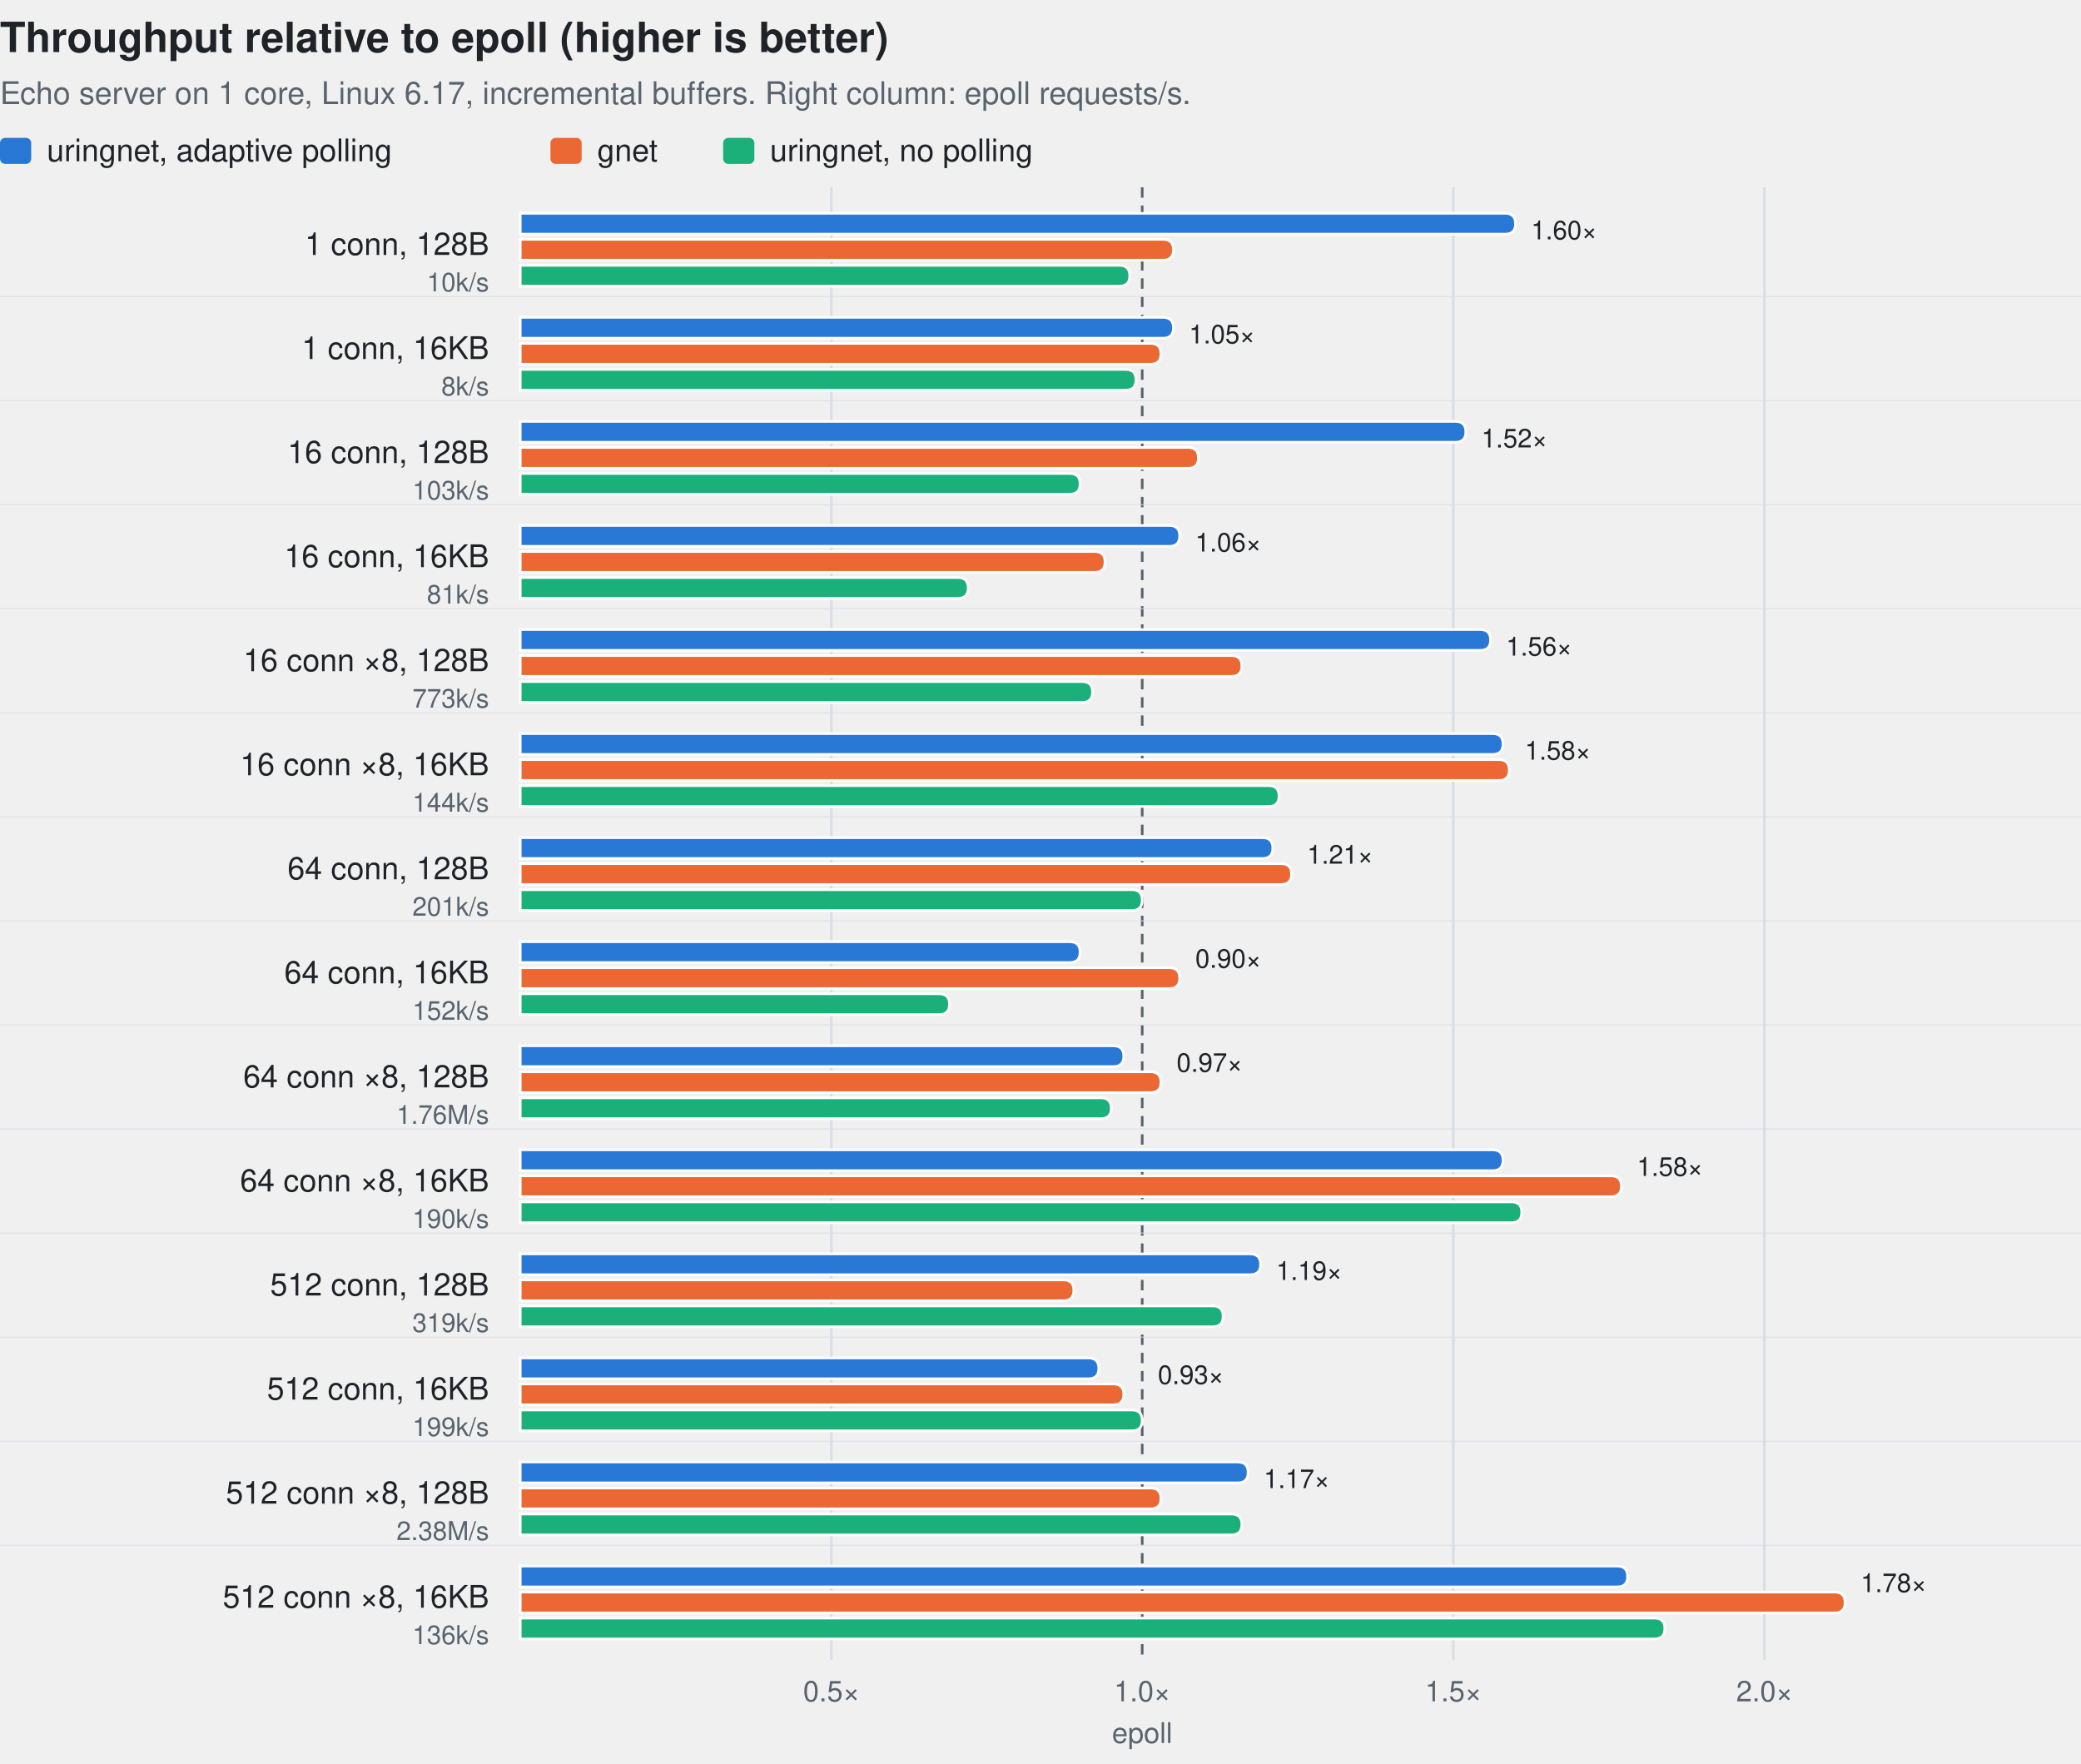
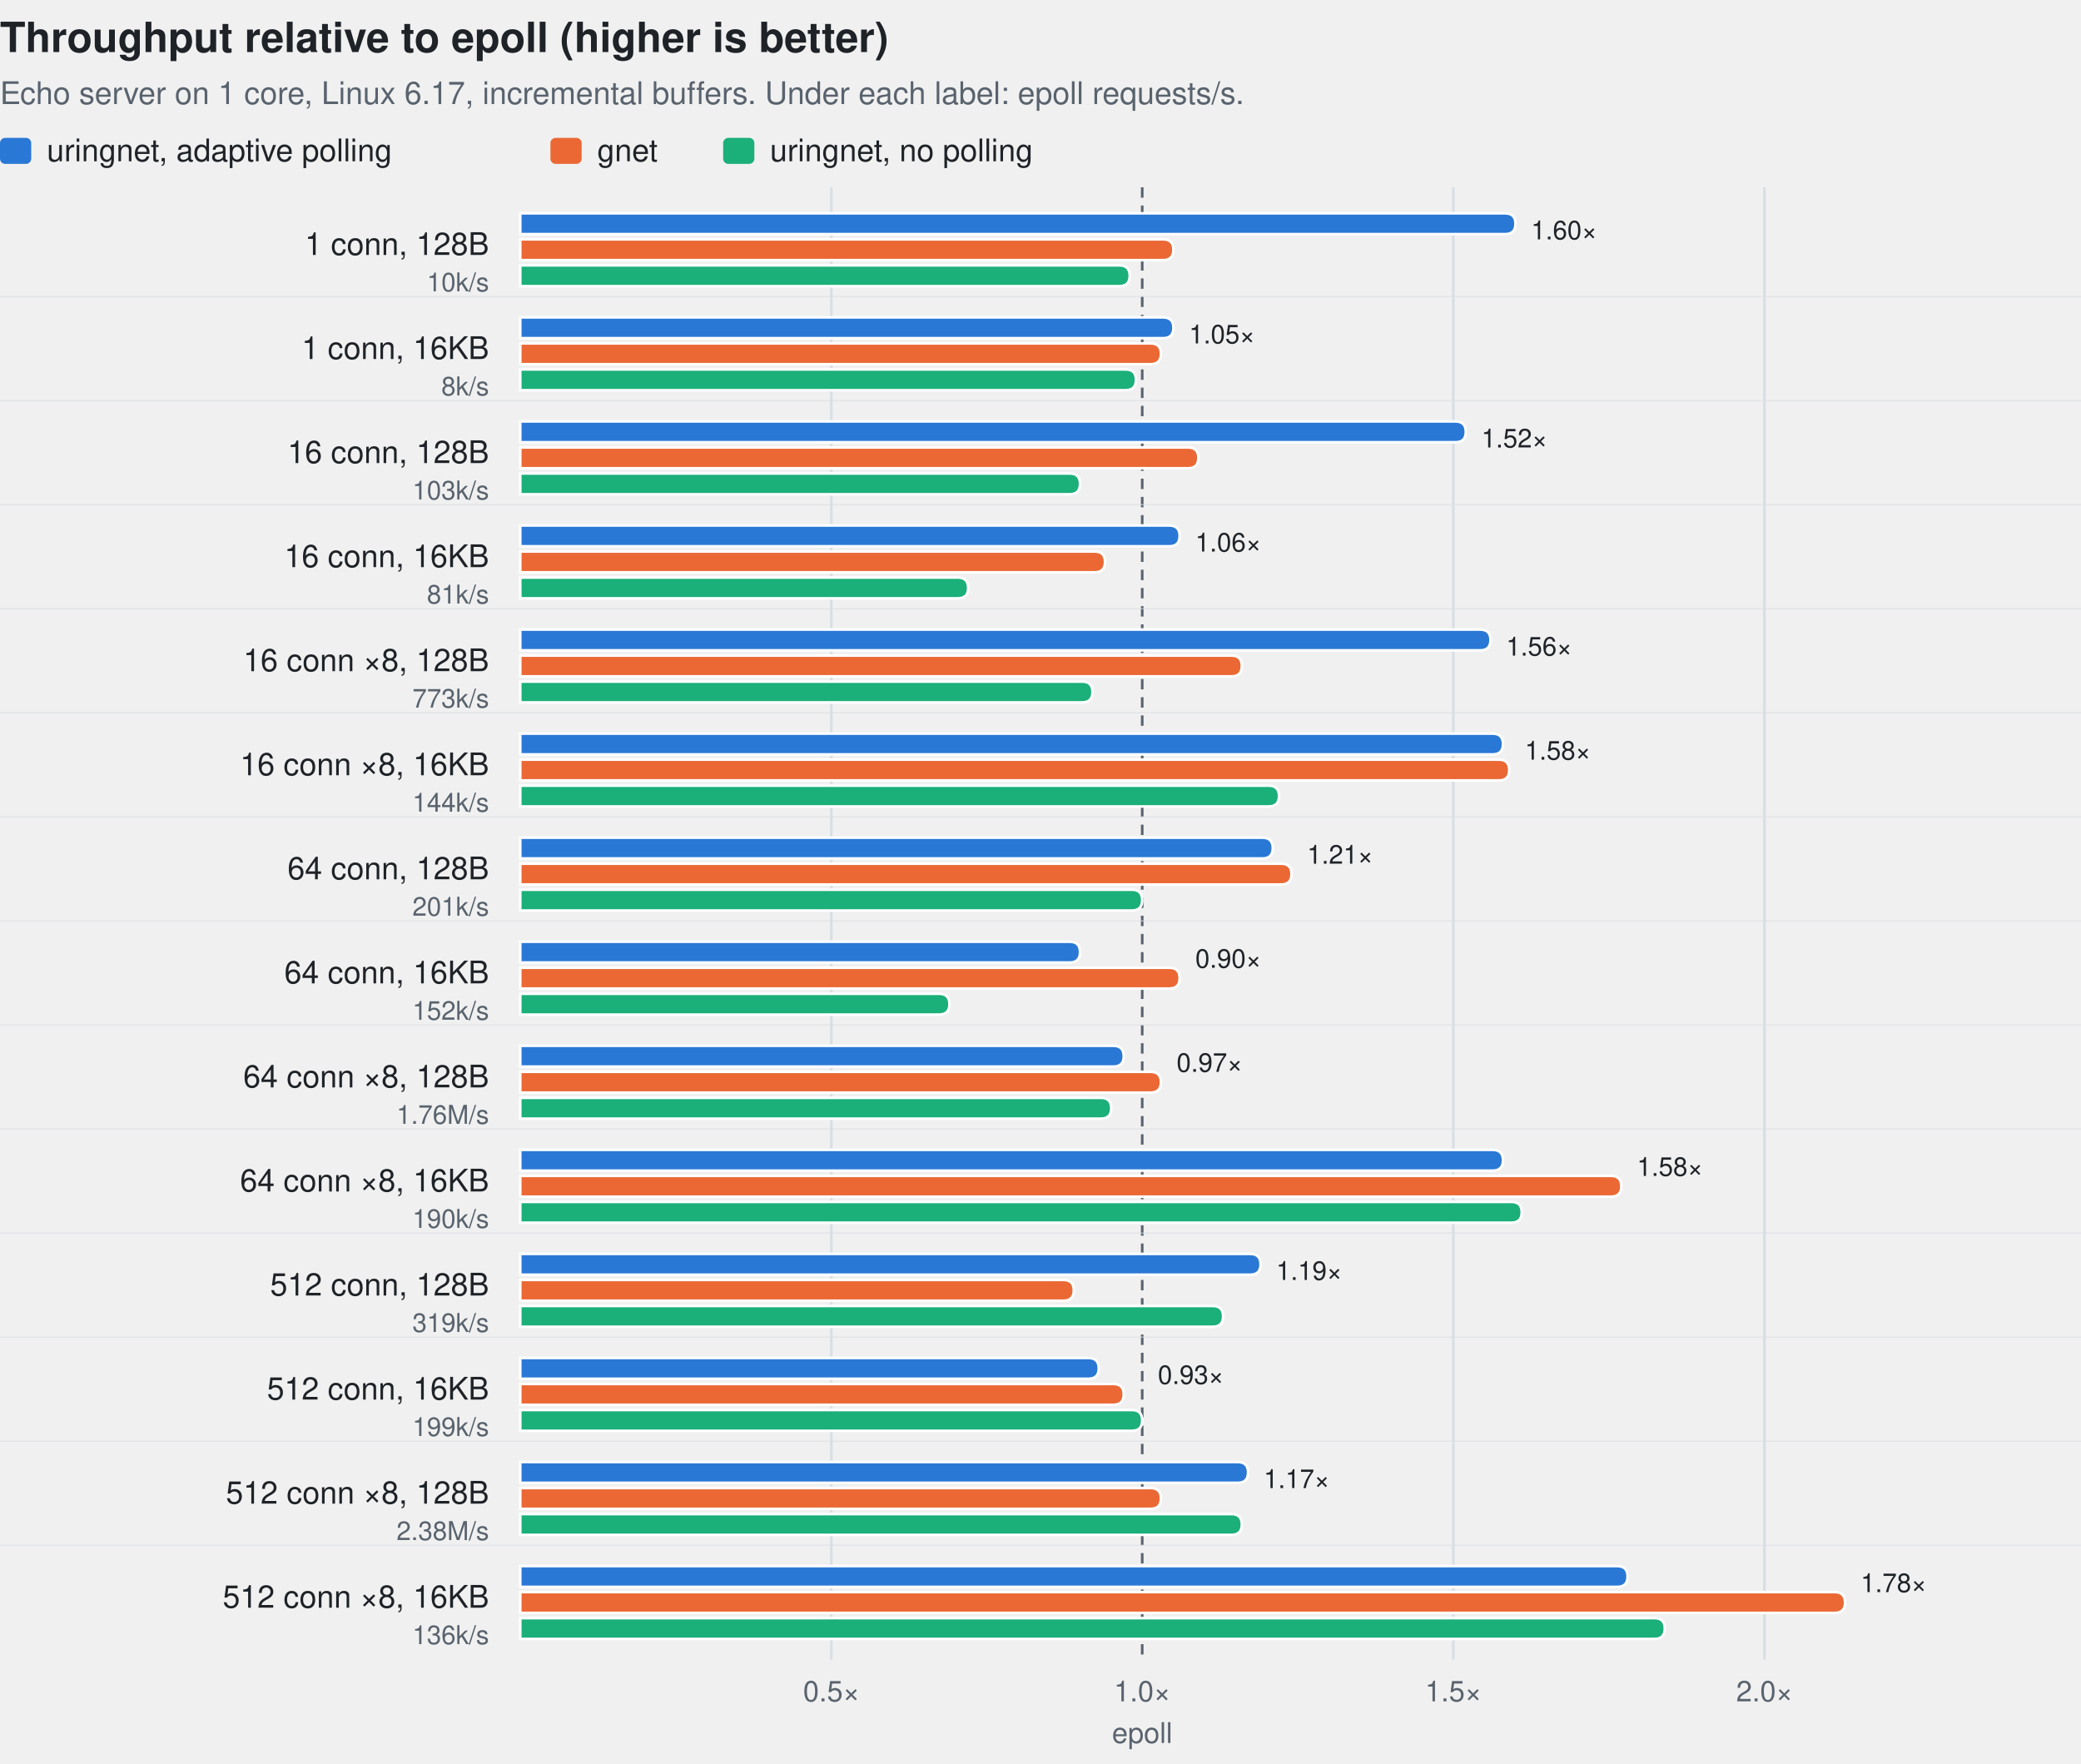
<svg xmlns="http://www.w3.org/2000/svg" width="800" height="678" viewBox="0 0 800 678" font-family="-apple-system, BlinkMacSystemFont, 'Segoe UI', Helvetica, Arial, sans-serif" role="img">
  <text x="0.0" y="20.0" fill="#1f2328" font-size="16" text-anchor="start" font-weight="600">Throughput relative to epoll (higher is better)</text>
-   <text x="0.0" y="40.0" fill="#59636e" font-size="12" text-anchor="start" font-weight="normal">Echo server on 1 core, Linux 6.17, incremental buffers. Right column: epoll requests/s.</text>
+   <text x="0.0" y="40.0" fill="#59636e" font-size="12" text-anchor="start" font-weight="normal">Echo server on 1 core, Linux 6.17, incremental buffers. Under each label: epoll requests/s.</text>
  <rect x="0" y="53" width="12" height="10" rx="2" fill="#2a78d6" />
  <text x="18.0" y="62.0" fill="#1f2328" font-size="12" text-anchor="start" font-weight="normal">uringnet, adaptive polling</text>
  <rect x="211.6" y="53" width="12" height="10" rx="2" fill="#eb6834" />
  <text x="229.6" y="62.0" fill="#1f2328" font-size="12" text-anchor="start" font-weight="normal">gnet</text>
  <rect x="278.0" y="53" width="12" height="10" rx="2" fill="#1baf7a" />
  <text x="296.0" y="62.0" fill="#1f2328" font-size="12" text-anchor="start" font-weight="normal">uringnet, no polling</text>
  <line x1="319.6" y1="72" x2="319.6" y2="638" stroke="#d8dee4" stroke-width="1" />
  <text x="319.6" y="654.0" fill="#59636e" font-size="11" text-anchor="middle" font-weight="normal">0.5×</text>
  <line x1="439.1" y1="72" x2="439.1" y2="638" stroke="#59636e" stroke-width="1" stroke-dasharray="4 3" />
  <text x="439.1" y="654.0" fill="#59636e" font-size="11" text-anchor="middle" font-weight="normal">1.0×</text>
  <line x1="558.7" y1="72" x2="558.7" y2="638" stroke="#d8dee4" stroke-width="1" />
  <text x="558.7" y="654.0" fill="#59636e" font-size="11" text-anchor="middle" font-weight="normal">1.5×</text>
  <line x1="678.3" y1="72" x2="678.3" y2="638" stroke="#d8dee4" stroke-width="1" />
  <text x="678.3" y="654.0" fill="#59636e" font-size="11" text-anchor="middle" font-weight="normal">2.0×</text>
  <text x="439.1" y="670.0" fill="#59636e" font-size="11" text-anchor="middle" font-weight="normal">epoll</text>
  <text x="188.0" y="98.0" fill="#1f2328" font-size="12" text-anchor="end" font-weight="normal">1 conn, 128B</text>
  <text x="188.0" y="112.0" fill="#59636e" font-size="10" text-anchor="end" font-weight="normal">10k/s</text>
  <path d="M200.0,82.0 H578.6 Q582.6,82.0 582.6,86.0 V86.0 Q582.6,90.0 578.6,90.0 H200.0 Z" fill="#2a78d6" stroke="#ffffff" stroke-width="1" />
  <path d="M200.0,92.0 H447.1 Q451.1,92.0 451.1,96.0 V96.0 Q451.1,100.0 447.1,100.0 H200.0 Z" fill="#eb6834" stroke="#ffffff" stroke-width="1" />
  <path d="M200.0,102.0 H430.3 Q434.3,102.0 434.3,106.0 V106.0 Q434.3,110.0 430.3,110.0 H200.0 Z" fill="#1baf7a" stroke="#ffffff" stroke-width="1" />
  <text x="588.6" y="92.0" fill="#1f2328" font-size="10" text-anchor="start" font-weight="normal">1.60×</text>
  <line x1="0" y1="114" x2="800" y2="114" stroke="#d8dee4" stroke-width="0.5" opacity="0.6" />
  <text x="188.0" y="138.0" fill="#1f2328" font-size="12" text-anchor="end" font-weight="normal">1 conn, 16KB</text>
  <text x="188.0" y="152.0" fill="#59636e" font-size="10" text-anchor="end" font-weight="normal">8k/s</text>
  <path d="M200.0,122.0 H447.1 Q451.1,122.0 451.1,126.0 V126.0 Q451.1,130.0 447.1,130.0 H200.0 Z" fill="#2a78d6" stroke="#ffffff" stroke-width="1" />
  <path d="M200.0,132.0 H442.3 Q446.3,132.0 446.3,136.0 V136.0 Q446.3,140.0 442.3,140.0 H200.0 Z" fill="#eb6834" stroke="#ffffff" stroke-width="1" />
  <path d="M200.0,142.0 H432.7 Q436.7,142.0 436.7,146.0 V146.0 Q436.7,150.0 432.7,150.0 H200.0 Z" fill="#1baf7a" stroke="#ffffff" stroke-width="1" />
  <text x="457.1" y="132.0" fill="#1f2328" font-size="10" text-anchor="start" font-weight="normal">1.05×</text>
  <line x1="0" y1="154" x2="800" y2="154" stroke="#d8dee4" stroke-width="0.5" opacity="0.6" />
  <text x="188.0" y="178.0" fill="#1f2328" font-size="12" text-anchor="end" font-weight="normal">16 conn, 128B</text>
  <text x="188.0" y="192.0" fill="#59636e" font-size="10" text-anchor="end" font-weight="normal">103k/s</text>
  <path d="M200.0,162.0 H559.5 Q563.5,162.0 563.5,166.0 V166.0 Q563.5,170.0 559.5,170.0 H200.0 Z" fill="#2a78d6" stroke="#ffffff" stroke-width="1" />
  <path d="M200.0,172.0 H456.7 Q460.7,172.0 460.7,176.0 V176.0 Q460.7,180.0 456.7,180.0 H200.0 Z" fill="#eb6834" stroke="#ffffff" stroke-width="1" />
  <path d="M200.0,182.0 H411.2 Q415.2,182.0 415.2,186.0 V186.0 Q415.2,190.0 411.2,190.0 H200.0 Z" fill="#1baf7a" stroke="#ffffff" stroke-width="1" />
  <text x="569.5" y="172.0" fill="#1f2328" font-size="10" text-anchor="start" font-weight="normal">1.52×</text>
  <line x1="0" y1="194" x2="800" y2="194" stroke="#d8dee4" stroke-width="0.5" opacity="0.6" />
  <text x="188.0" y="218.0" fill="#1f2328" font-size="12" text-anchor="end" font-weight="normal">16 conn, 16KB</text>
  <text x="188.0" y="232.0" fill="#59636e" font-size="10" text-anchor="end" font-weight="normal">81k/s</text>
  <path d="M200.0,202.0 H449.5 Q453.5,202.0 453.5,206.0 V206.0 Q453.5,210.0 449.5,210.0 H200.0 Z" fill="#2a78d6" stroke="#ffffff" stroke-width="1" />
  <path d="M200.0,212.0 H420.8 Q424.8,212.0 424.8,216.0 V216.0 Q424.8,220.0 420.8,220.0 H200.0 Z" fill="#eb6834" stroke="#ffffff" stroke-width="1" />
  <path d="M200.0,222.0 H368.2 Q372.2,222.0 372.2,226.0 V226.0 Q372.2,230.0 368.2,230.0 H200.0 Z" fill="#1baf7a" stroke="#ffffff" stroke-width="1" />
  <text x="459.5" y="212.0" fill="#1f2328" font-size="10" text-anchor="start" font-weight="normal">1.06×</text>
  <line x1="0" y1="234" x2="800" y2="234" stroke="#d8dee4" stroke-width="0.5" opacity="0.6" />
  <text x="188.0" y="258.0" fill="#1f2328" font-size="12" text-anchor="end" font-weight="normal">16 conn ×8, 128B</text>
  <text x="188.0" y="272.0" fill="#59636e" font-size="10" text-anchor="end" font-weight="normal">773k/s</text>
  <path d="M200.0,242.0 H569.0 Q573.0,242.0 573.0,246.0 V246.0 Q573.0,250.0 569.0,250.0 H200.0 Z" fill="#2a78d6" stroke="#ffffff" stroke-width="1" />
  <path d="M200.0,252.0 H473.4 Q477.4,252.0 477.4,256.0 V256.0 Q477.4,260.0 473.4,260.0 H200.0 Z" fill="#eb6834" stroke="#ffffff" stroke-width="1" />
  <path d="M200.0,262.0 H416.0 Q420.0,262.0 420.0,266.0 V266.0 Q420.0,270.0 416.0,270.0 H200.0 Z" fill="#1baf7a" stroke="#ffffff" stroke-width="1" />
  <text x="579.0" y="252.0" fill="#1f2328" font-size="10" text-anchor="start" font-weight="normal">1.56×</text>
  <line x1="0" y1="274" x2="800" y2="274" stroke="#d8dee4" stroke-width="0.5" opacity="0.6" />
  <text x="188.0" y="298.0" fill="#1f2328" font-size="12" text-anchor="end" font-weight="normal">16 conn ×8, 16KB</text>
  <text x="188.0" y="312.0" fill="#59636e" font-size="10" text-anchor="end" font-weight="normal">144k/s</text>
  <path d="M200.0,282.0 H573.8 Q577.8,282.0 577.8,286.0 V286.0 Q577.8,290.0 573.8,290.0 H200.0 Z" fill="#2a78d6" stroke="#ffffff" stroke-width="1" />
  <path d="M200.0,292.0 H576.2 Q580.2,292.0 580.2,296.0 V296.0 Q580.2,300.0 576.2,300.0 H200.0 Z" fill="#eb6834" stroke="#ffffff" stroke-width="1" />
  <path d="M200.0,302.0 H487.7 Q491.7,302.0 491.7,306.0 V306.0 Q491.7,310.0 487.7,310.0 H200.0 Z" fill="#1baf7a" stroke="#ffffff" stroke-width="1" />
  <text x="586.2" y="292.0" fill="#1f2328" font-size="10" text-anchor="start" font-weight="normal">1.58×</text>
  <line x1="0" y1="314" x2="800" y2="314" stroke="#d8dee4" stroke-width="0.5" opacity="0.6" />
  <text x="188.0" y="338.0" fill="#1f2328" font-size="12" text-anchor="end" font-weight="normal">64 conn, 128B</text>
  <text x="188.0" y="352.0" fill="#59636e" font-size="10" text-anchor="end" font-weight="normal">201k/s</text>
  <path d="M200.0,322.0 H485.3 Q489.3,322.0 489.3,326.0 V326.0 Q489.3,330.0 485.3,330.0 H200.0 Z" fill="#2a78d6" stroke="#ffffff" stroke-width="1" />
  <path d="M200.0,332.0 H492.5 Q496.5,332.0 496.5,336.0 V336.0 Q496.5,340.0 492.5,340.0 H200.0 Z" fill="#eb6834" stroke="#ffffff" stroke-width="1" />
  <path d="M200.0,342.0 H435.1 Q439.1,342.0 439.1,346.0 V346.0 Q439.1,350.0 435.1,350.0 H200.0 Z" fill="#1baf7a" stroke="#ffffff" stroke-width="1" />
  <text x="502.5" y="332.0" fill="#1f2328" font-size="10" text-anchor="start" font-weight="normal">1.21×</text>
  <line x1="0" y1="354" x2="800" y2="354" stroke="#d8dee4" stroke-width="0.5" opacity="0.6" />
  <text x="188.0" y="378.0" fill="#1f2328" font-size="12" text-anchor="end" font-weight="normal">64 conn, 16KB</text>
  <text x="188.0" y="392.0" fill="#59636e" font-size="10" text-anchor="end" font-weight="normal">152k/s</text>
  <path d="M200.0,362.0 H411.2 Q415.2,362.0 415.2,366.0 V366.0 Q415.2,370.0 411.2,370.0 H200.0 Z" fill="#2a78d6" stroke="#ffffff" stroke-width="1" />
  <path d="M200.0,372.0 H449.5 Q453.5,372.0 453.5,376.0 V376.0 Q453.5,380.0 449.5,380.0 H200.0 Z" fill="#eb6834" stroke="#ffffff" stroke-width="1" />
  <path d="M200.0,382.0 H361.0 Q365.0,382.0 365.0,386.0 V386.0 Q365.0,390.0 361.0,390.0 H200.0 Z" fill="#1baf7a" stroke="#ffffff" stroke-width="1" />
  <text x="459.5" y="372.0" fill="#1f2328" font-size="10" text-anchor="start" font-weight="normal">0.90×</text>
  <line x1="0" y1="394" x2="800" y2="394" stroke="#d8dee4" stroke-width="0.5" opacity="0.6" />
  <text x="188.0" y="418.0" fill="#1f2328" font-size="12" text-anchor="end" font-weight="normal">64 conn ×8, 128B</text>
  <text x="188.0" y="432.0" fill="#59636e" font-size="10" text-anchor="end" font-weight="normal">1.76M/s</text>
  <path d="M200.0,402.0 H428.0 Q432.0,402.0 432.0,406.0 V406.0 Q432.0,410.0 428.0,410.0 H200.0 Z" fill="#2a78d6" stroke="#ffffff" stroke-width="1" />
  <path d="M200.0,412.0 H442.3 Q446.3,412.0 446.3,416.0 V416.0 Q446.3,420.0 442.3,420.0 H200.0 Z" fill="#eb6834" stroke="#ffffff" stroke-width="1" />
  <path d="M200.0,422.0 H423.2 Q427.2,422.0 427.2,426.0 V426.0 Q427.2,430.0 423.2,430.0 H200.0 Z" fill="#1baf7a" stroke="#ffffff" stroke-width="1" />
  <text x="452.3" y="412.0" fill="#1f2328" font-size="10" text-anchor="start" font-weight="normal">0.97×</text>
  <line x1="0" y1="434" x2="800" y2="434" stroke="#d8dee4" stroke-width="0.5" opacity="0.6" />
  <text x="188.0" y="458.0" fill="#1f2328" font-size="12" text-anchor="end" font-weight="normal">64 conn ×8, 16KB</text>
  <text x="188.0" y="472.0" fill="#59636e" font-size="10" text-anchor="end" font-weight="normal">190k/s</text>
  <path d="M200.0,442.0 H573.8 Q577.8,442.0 577.8,446.0 V446.0 Q577.8,450.0 573.8,450.0 H200.0 Z" fill="#2a78d6" stroke="#ffffff" stroke-width="1" />
  <path d="M200.0,452.0 H619.3 Q623.3,452.0 623.3,456.0 V456.0 Q623.3,460.0 619.3,460.0 H200.0 Z" fill="#eb6834" stroke="#ffffff" stroke-width="1" />
  <path d="M200.0,462.0 H581.0 Q585.0,462.0 585.0,466.0 V466.0 Q585.0,470.0 581.0,470.0 H200.0 Z" fill="#1baf7a" stroke="#ffffff" stroke-width="1" />
  <text x="629.3" y="452.0" fill="#1f2328" font-size="10" text-anchor="start" font-weight="normal">1.58×</text>
  <line x1="0" y1="474" x2="800" y2="474" stroke="#d8dee4" stroke-width="0.5" opacity="0.6" />
  <text x="188.0" y="498.0" fill="#1f2328" font-size="12" text-anchor="end" font-weight="normal">512 conn, 128B</text>
  <text x="188.0" y="512.0" fill="#59636e" font-size="10" text-anchor="end" font-weight="normal">319k/s</text>
  <path d="M200.0,482.0 H480.6 Q484.6,482.0 484.6,486.0 V486.0 Q484.6,490.0 480.6,490.0 H200.0 Z" fill="#2a78d6" stroke="#ffffff" stroke-width="1" />
  <path d="M200.0,492.0 H408.8 Q412.8,492.0 412.8,496.0 V496.0 Q412.8,500.0 408.8,500.0 H200.0 Z" fill="#eb6834" stroke="#ffffff" stroke-width="1" />
  <path d="M200.0,502.0 H466.2 Q470.2,502.0 470.2,506.0 V506.0 Q470.2,510.0 466.2,510.0 H200.0 Z" fill="#1baf7a" stroke="#ffffff" stroke-width="1" />
  <text x="490.6" y="492.0" fill="#1f2328" font-size="10" text-anchor="start" font-weight="normal">1.19×</text>
  <line x1="0" y1="514" x2="800" y2="514" stroke="#d8dee4" stroke-width="0.5" opacity="0.6" />
  <text x="188.0" y="538.0" fill="#1f2328" font-size="12" text-anchor="end" font-weight="normal">512 conn, 16KB</text>
  <text x="188.0" y="552.0" fill="#59636e" font-size="10" text-anchor="end" font-weight="normal">199k/s</text>
  <path d="M200.0,522.0 H418.4 Q422.4,522.0 422.4,526.0 V526.0 Q422.4,530.0 418.4,530.0 H200.0 Z" fill="#2a78d6" stroke="#ffffff" stroke-width="1" />
  <path d="M200.0,532.0 H428.0 Q432.0,532.0 432.0,536.0 V536.0 Q432.0,540.0 428.0,540.0 H200.0 Z" fill="#eb6834" stroke="#ffffff" stroke-width="1" />
  <path d="M200.0,542.0 H435.1 Q439.1,542.0 439.1,546.0 V546.0 Q439.1,550.0 435.1,550.0 H200.0 Z" fill="#1baf7a" stroke="#ffffff" stroke-width="1" />
  <text x="445.1" y="532.0" fill="#1f2328" font-size="10" text-anchor="start" font-weight="normal">0.93×</text>
  <line x1="0" y1="554" x2="800" y2="554" stroke="#d8dee4" stroke-width="0.5" opacity="0.6" />
  <text x="188.0" y="578.0" fill="#1f2328" font-size="12" text-anchor="end" font-weight="normal">512 conn ×8, 128B</text>
  <text x="188.0" y="592.0" fill="#59636e" font-size="10" text-anchor="end" font-weight="normal">2.38M/s</text>
  <path d="M200.0,562.0 H475.8 Q479.8,562.0 479.8,566.0 V566.0 Q479.8,570.0 475.8,570.0 H200.0 Z" fill="#2a78d6" stroke="#ffffff" stroke-width="1" />
  <path d="M200.0,572.0 H442.3 Q446.3,572.0 446.3,576.0 V576.0 Q446.3,580.0 442.3,580.0 H200.0 Z" fill="#eb6834" stroke="#ffffff" stroke-width="1" />
  <path d="M200.0,582.0 H473.4 Q477.4,582.0 477.4,586.0 V586.0 Q477.4,590.0 473.4,590.0 H200.0 Z" fill="#1baf7a" stroke="#ffffff" stroke-width="1" />
  <text x="485.8" y="572.0" fill="#1f2328" font-size="10" text-anchor="start" font-weight="normal">1.17×</text>
  <line x1="0" y1="594" x2="800" y2="594" stroke="#d8dee4" stroke-width="0.5" opacity="0.6" />
  <text x="188.0" y="618.0" fill="#1f2328" font-size="12" text-anchor="end" font-weight="normal">512 conn ×8, 16KB</text>
  <text x="188.0" y="632.0" fill="#59636e" font-size="10" text-anchor="end" font-weight="normal">136k/s</text>
  <path d="M200.0,602.0 H621.7 Q625.7,602.0 625.7,606.0 V606.0 Q625.7,610.0 621.7,610.0 H200.0 Z" fill="#2a78d6" stroke="#ffffff" stroke-width="1" />
  <path d="M200.0,612.0 H705.3 Q709.3,612.0 709.3,616.0 V616.0 Q709.3,620.0 705.3,620.0 H200.0 Z" fill="#eb6834" stroke="#ffffff" stroke-width="1" />
  <path d="M200.0,622.0 H636.0 Q640.0,622.0 640.0,626.0 V626.0 Q640.0,630.0 636.0,630.0 H200.0 Z" fill="#1baf7a" stroke="#ffffff" stroke-width="1" />
  <text x="715.3" y="612.0" fill="#1f2328" font-size="10" text-anchor="start" font-weight="normal">1.78×</text>
</svg>
